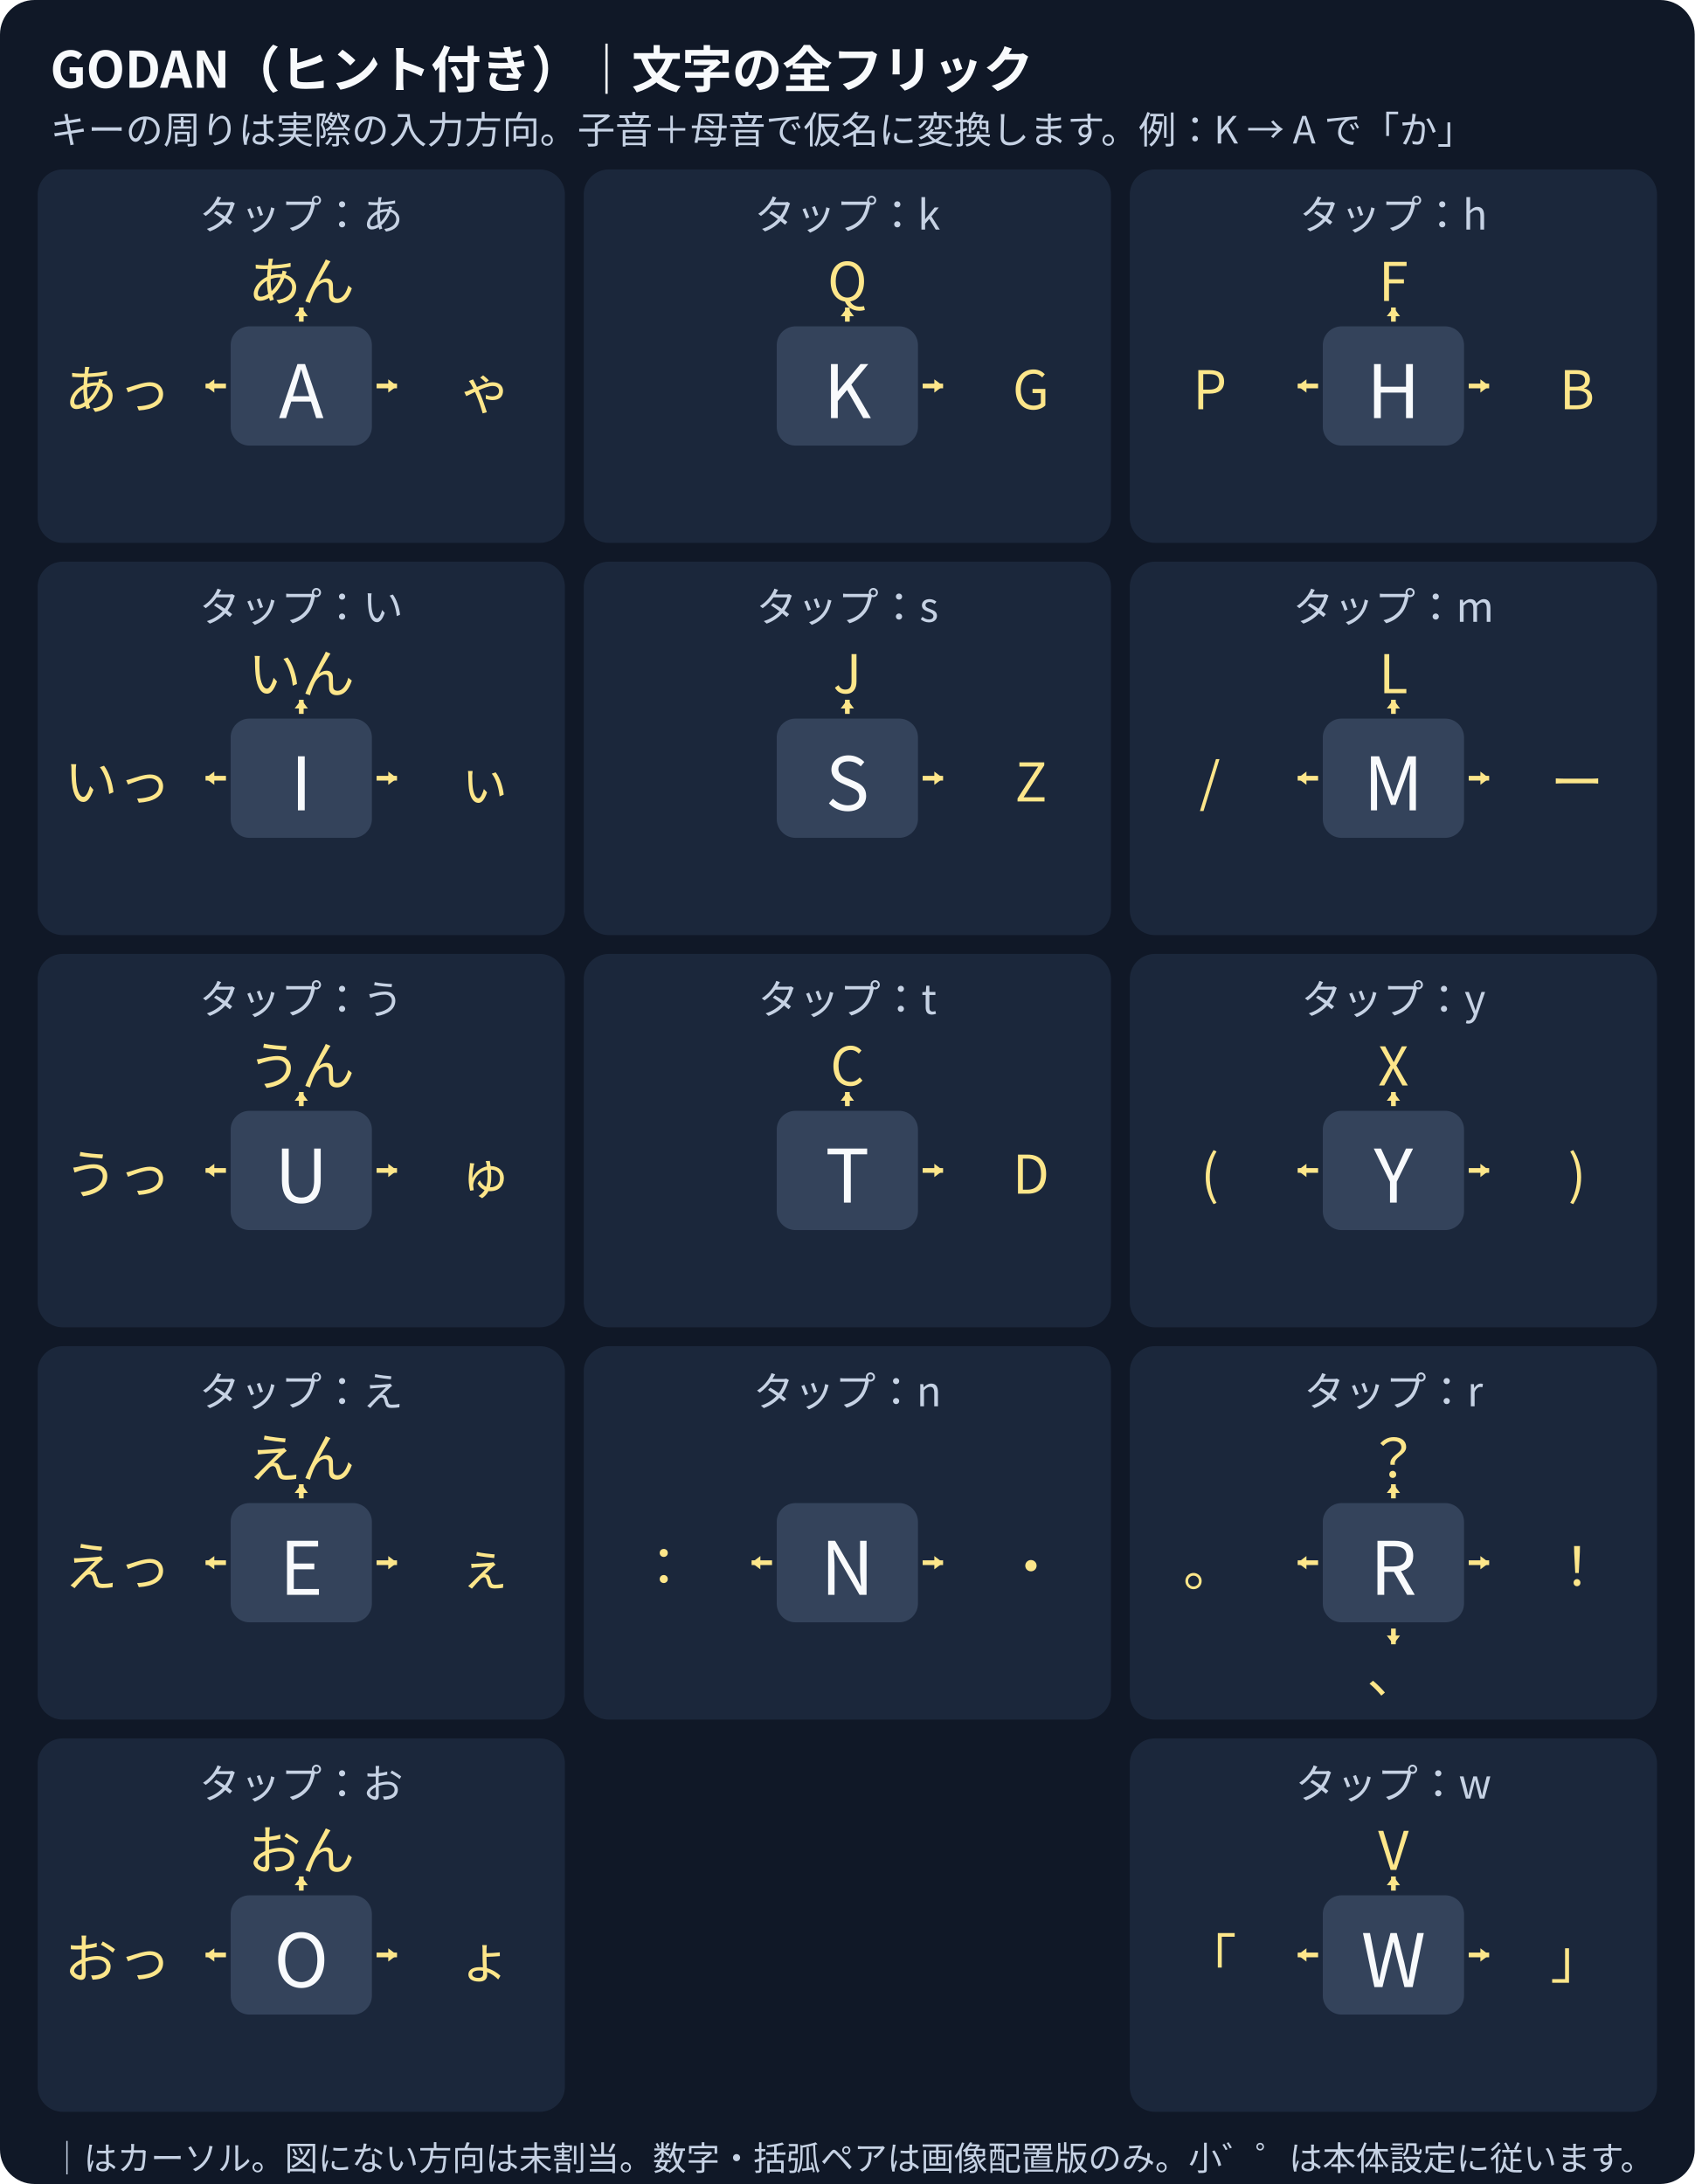
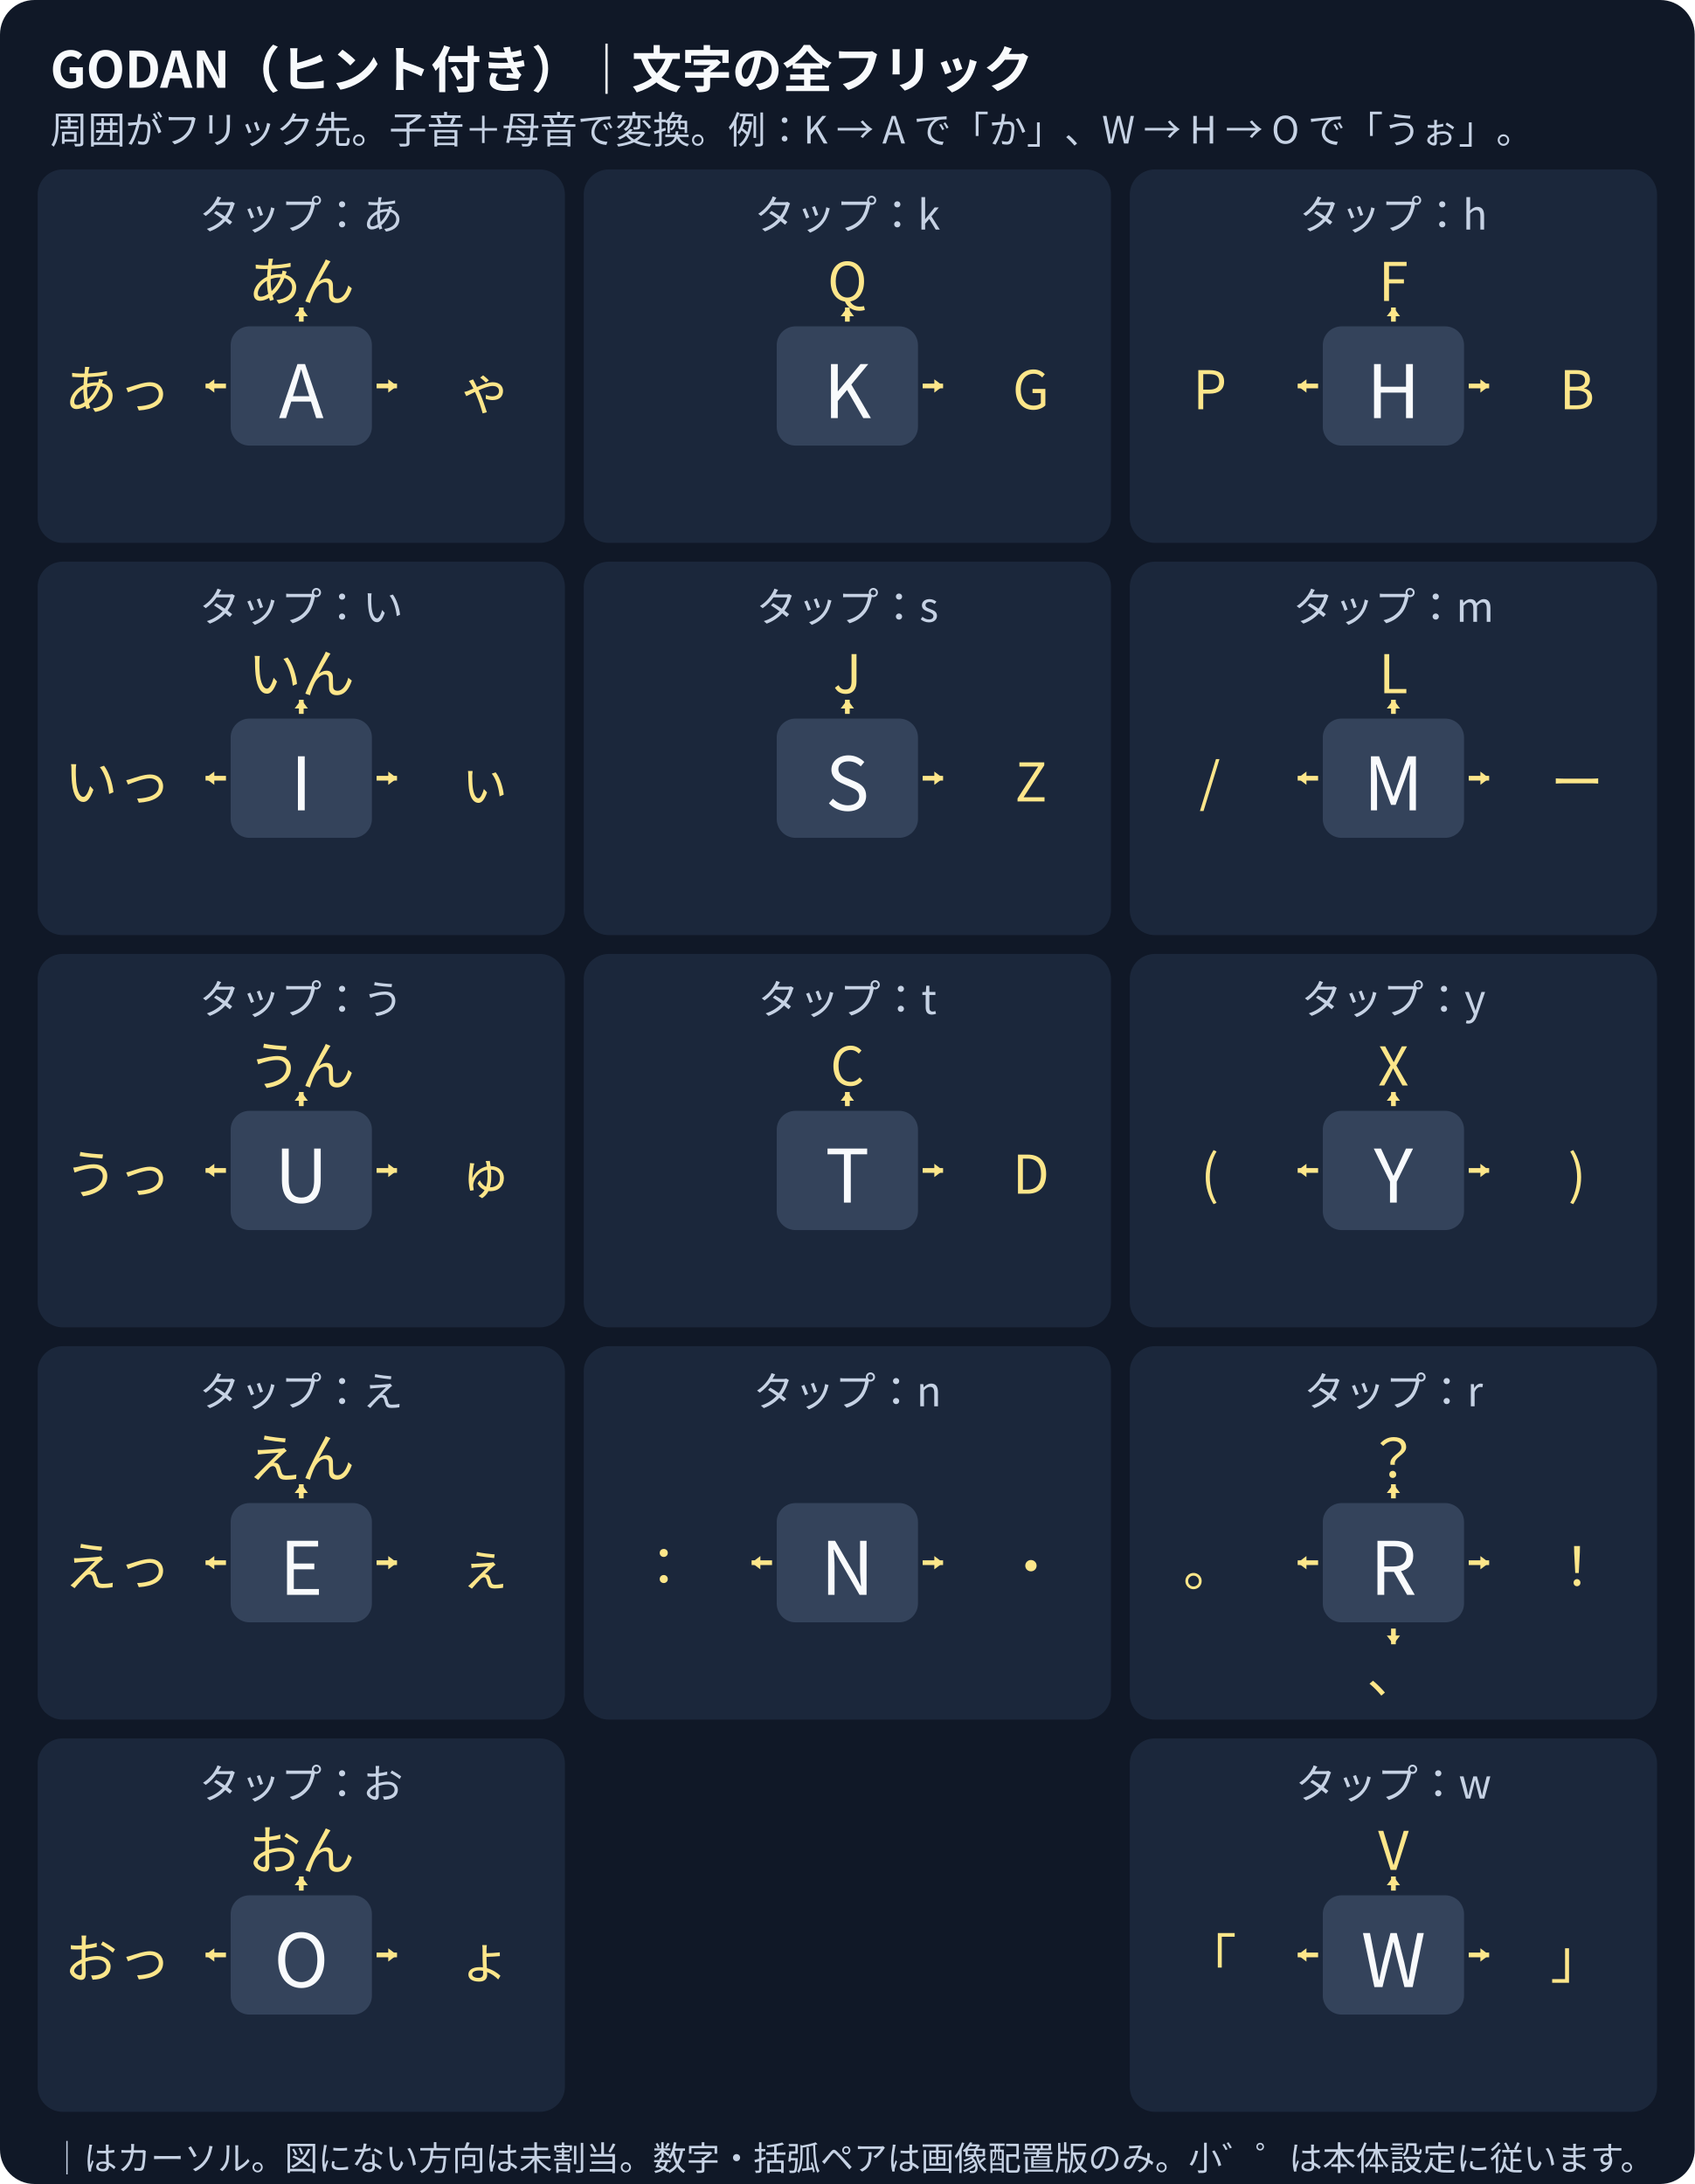
<svg xmlns="http://www.w3.org/2000/svg" width="1080" height="1392" viewBox="0 0 1080 1392" role="img" aria-labelledby="title description">
  <rect width="1080" height="1392" rx="22" fill="#101827" />
  <g font-family="Noto Sans CJK JP, Noto Sans JP, sans-serif">
    <text x="32" y="42" text-anchor="start" dominant-baseline="central" font-size="32" font-weight="700" fill="#f8fafc">GODAN（ヒント付き）｜文字の全フリック</text>
-     <text x="32" y="81" text-anchor="start" dominant-baseline="central" font-size="24" font-weight="400" fill="#c6d2e4">キーの周りは実際の入力方向。子音＋母音で仮名に変換します。例：K → A で「か」</text>
+     <text x="32" y="81" text-anchor="start" dominant-baseline="central" font-size="24" font-weight="400" fill="#c6d2e4">周囲がフリック先。子音＋母音で変換。例：K → A で「か」、W → H → O で「うぉ」。</text>
    <rect x="24" y="108" width="336" height="238" rx="16" fill="#1b273b" />
    <text x="192" y="135" text-anchor="middle" dominant-baseline="central" font-size="26" font-weight="400" fill="#c6d2e4">タップ：あ</text>
    <rect x="147" y="208" width="90" height="76" rx="12" fill="#34435b" />
    <text x="192" y="246" text-anchor="middle" dominant-baseline="central" font-size="47" font-weight="400" fill="#f8fafc">A</text>
    <g data-source="godan-flick-hints.json" data-key-index="4" data-direction="left">
      <text x="75" y="246" text-anchor="middle" dominant-baseline="central" font-size="34" font-weight="400" fill="#fde68a">あっ</text>
      <path d="M 144 246 L 131 246" stroke="#fde68a" stroke-width="3" fill="none" />
      <polygon points="131,246 136.573,241.764 136.573,250.236" fill="#fde68a" />
    </g>
    <g data-source="godan-flick-hints.json" data-key-index="4" data-direction="top">
      <text x="192" y="177" text-anchor="middle" dominant-baseline="central" font-size="34" font-weight="400" fill="#fde68a">あん</text>
      <path d="M 192 205 L 192 196" stroke="#fde68a" stroke-width="3" fill="none" />
      <polygon points="192,196 196.236,201.573 187.764,201.573" fill="#fde68a" />
    </g>
    <g data-source="godan-flick-hints.json" data-key-index="4" data-direction="right">
      <text x="309" y="246" text-anchor="middle" dominant-baseline="central" font-size="34" font-weight="400" fill="#fde68a">ゃ</text>
      <path d="M 240 246 L 253 246" stroke="#fde68a" stroke-width="3" fill="none" />
      <polygon points="253,246 247.427,250.236 247.427,241.764" fill="#fde68a" />
    </g>
    <rect x="24" y="358" width="336" height="238" rx="16" fill="#1b273b" />
    <text x="192" y="385" text-anchor="middle" dominant-baseline="central" font-size="26" font-weight="400" fill="#c6d2e4">タップ：い</text>
    <rect x="147" y="458" width="90" height="76" rx="12" fill="#34435b" />
    <text x="192" y="496" text-anchor="middle" dominant-baseline="central" font-size="47" font-weight="400" fill="#f8fafc">I</text>
    <g data-source="godan-flick-hints.json" data-key-index="5" data-direction="left">
      <text x="75" y="496" text-anchor="middle" dominant-baseline="central" font-size="34" font-weight="400" fill="#fde68a">いっ</text>
      <path d="M 144 496 L 131 496" stroke="#fde68a" stroke-width="3" fill="none" />
      <polygon points="131,496 136.573,491.764 136.573,500.236" fill="#fde68a" />
    </g>
    <g data-source="godan-flick-hints.json" data-key-index="5" data-direction="top">
      <text x="192" y="427" text-anchor="middle" dominant-baseline="central" font-size="34" font-weight="400" fill="#fde68a">いん</text>
      <path d="M 192 455 L 192 446" stroke="#fde68a" stroke-width="3" fill="none" />
      <polygon points="192,446 196.236,451.573 187.764,451.573" fill="#fde68a" />
    </g>
    <g data-source="godan-flick-hints.json" data-key-index="5" data-direction="right">
      <text x="309" y="496" text-anchor="middle" dominant-baseline="central" font-size="34" font-weight="400" fill="#fde68a">ぃ</text>
      <path d="M 240 496 L 253 496" stroke="#fde68a" stroke-width="3" fill="none" />
      <polygon points="253,496 247.427,500.236 247.427,491.764" fill="#fde68a" />
    </g>
    <rect x="24" y="608" width="336" height="238" rx="16" fill="#1b273b" />
    <text x="192" y="635" text-anchor="middle" dominant-baseline="central" font-size="26" font-weight="400" fill="#c6d2e4">タップ：う</text>
    <rect x="147" y="708" width="90" height="76" rx="12" fill="#34435b" />
    <text x="192" y="746" text-anchor="middle" dominant-baseline="central" font-size="47" font-weight="400" fill="#f8fafc">U</text>
    <g data-source="godan-flick-hints.json" data-key-index="6" data-direction="left">
      <text x="75" y="746" text-anchor="middle" dominant-baseline="central" font-size="34" font-weight="400" fill="#fde68a">うっ</text>
      <path d="M 144 746 L 131 746" stroke="#fde68a" stroke-width="3" fill="none" />
      <polygon points="131,746 136.573,741.764 136.573,750.236" fill="#fde68a" />
    </g>
    <g data-source="godan-flick-hints.json" data-key-index="6" data-direction="top">
      <text x="192" y="677" text-anchor="middle" dominant-baseline="central" font-size="34" font-weight="400" fill="#fde68a">うん</text>
      <path d="M 192 705 L 192 696" stroke="#fde68a" stroke-width="3" fill="none" />
      <polygon points="192,696 196.236,701.573 187.764,701.573" fill="#fde68a" />
    </g>
    <g data-source="godan-flick-hints.json" data-key-index="6" data-direction="right">
      <text x="309" y="746" text-anchor="middle" dominant-baseline="central" font-size="34" font-weight="400" fill="#fde68a">ゅ</text>
      <path d="M 240 746 L 253 746" stroke="#fde68a" stroke-width="3" fill="none" />
      <polygon points="253,746 247.427,750.236 247.427,741.764" fill="#fde68a" />
    </g>
    <rect x="24" y="858" width="336" height="238" rx="16" fill="#1b273b" />
    <text x="192" y="885" text-anchor="middle" dominant-baseline="central" font-size="26" font-weight="400" fill="#c6d2e4">タップ：え</text>
    <rect x="147" y="958" width="90" height="76" rx="12" fill="#34435b" />
    <text x="192" y="996" text-anchor="middle" dominant-baseline="central" font-size="47" font-weight="400" fill="#f8fafc">E</text>
    <g data-source="godan-flick-hints.json" data-key-index="7" data-direction="left">
      <text x="75" y="996" text-anchor="middle" dominant-baseline="central" font-size="34" font-weight="400" fill="#fde68a">えっ</text>
      <path d="M 144 996 L 131 996" stroke="#fde68a" stroke-width="3" fill="none" />
      <polygon points="131,996 136.573,991.764 136.573,1000.24" fill="#fde68a" />
    </g>
    <g data-source="godan-flick-hints.json" data-key-index="7" data-direction="top">
      <text x="192" y="927" text-anchor="middle" dominant-baseline="central" font-size="34" font-weight="400" fill="#fde68a">えん</text>
      <path d="M 192 955 L 192 946" stroke="#fde68a" stroke-width="3" fill="none" />
      <polygon points="192,946 196.236,951.573 187.764,951.573" fill="#fde68a" />
    </g>
    <g data-source="godan-flick-hints.json" data-key-index="7" data-direction="right">
      <text x="309" y="996" text-anchor="middle" dominant-baseline="central" font-size="34" font-weight="400" fill="#fde68a">ぇ</text>
      <path d="M 240 996 L 253 996" stroke="#fde68a" stroke-width="3" fill="none" />
      <polygon points="253,996 247.427,1000.24 247.427,991.764" fill="#fde68a" />
    </g>
    <rect x="24" y="1108" width="336" height="238" rx="16" fill="#1b273b" />
    <text x="192" y="1135" text-anchor="middle" dominant-baseline="central" font-size="26" font-weight="400" fill="#c6d2e4">タップ：お</text>
    <rect x="147" y="1208" width="90" height="76" rx="12" fill="#34435b" />
    <text x="192" y="1246" text-anchor="middle" dominant-baseline="central" font-size="47" font-weight="400" fill="#f8fafc">O</text>
    <g data-source="godan-flick-hints.json" data-key-index="8" data-direction="left">
      <text x="75" y="1246" text-anchor="middle" dominant-baseline="central" font-size="34" font-weight="400" fill="#fde68a">おっ</text>
      <path d="M 144 1246 L 131 1246" stroke="#fde68a" stroke-width="3" fill="none" />
      <polygon points="131,1246 136.573,1241.76 136.573,1250.24" fill="#fde68a" />
    </g>
    <g data-source="godan-flick-hints.json" data-key-index="8" data-direction="top">
      <text x="192" y="1177" text-anchor="middle" dominant-baseline="central" font-size="34" font-weight="400" fill="#fde68a">おん</text>
      <path d="M 192 1205 L 192 1196" stroke="#fde68a" stroke-width="3" fill="none" />
      <polygon points="192,1196 196.236,1201.57 187.764,1201.57" fill="#fde68a" />
    </g>
    <g data-source="godan-flick-hints.json" data-key-index="8" data-direction="right">
      <text x="309" y="1246" text-anchor="middle" dominant-baseline="central" font-size="34" font-weight="400" fill="#fde68a">ょ</text>
      <path d="M 240 1246 L 253 1246" stroke="#fde68a" stroke-width="3" fill="none" />
      <polygon points="253,1246 247.427,1250.24 247.427,1241.76" fill="#fde68a" />
    </g>
    <rect x="372" y="108" width="336" height="238" rx="16" fill="#1b273b" />
    <text x="540" y="135" text-anchor="middle" dominant-baseline="central" font-size="26" font-weight="400" fill="#c6d2e4">タップ：k</text>
    <rect x="495" y="208" width="90" height="76" rx="12" fill="#34435b" />
    <text x="540" y="246" text-anchor="middle" dominant-baseline="central" font-size="47" font-weight="400" fill="#f8fafc">K</text>
    <g data-source="godan-flick-hints.json" data-key-index="9" data-direction="top">
      <text x="540" y="177" text-anchor="middle" dominant-baseline="central" font-size="34" font-weight="400" fill="#fde68a">Q</text>
      <path d="M 540 205 L 540 196" stroke="#fde68a" stroke-width="3" fill="none" />
      <polygon points="540,196 544.236,201.573 535.764,201.573" fill="#fde68a" />
    </g>
    <g data-source="godan-flick-hints.json" data-key-index="9" data-direction="right">
      <text x="657" y="246" text-anchor="middle" dominant-baseline="central" font-size="34" font-weight="400" fill="#fde68a">G</text>
      <path d="M 588 246 L 601 246" stroke="#fde68a" stroke-width="3" fill="none" />
      <polygon points="601,246 595.427,250.236 595.427,241.764" fill="#fde68a" />
    </g>
    <rect x="372" y="358" width="336" height="238" rx="16" fill="#1b273b" />
    <text x="540" y="385" text-anchor="middle" dominant-baseline="central" font-size="26" font-weight="400" fill="#c6d2e4">タップ：s</text>
    <rect x="495" y="458" width="90" height="76" rx="12" fill="#34435b" />
    <text x="540" y="496" text-anchor="middle" dominant-baseline="central" font-size="47" font-weight="400" fill="#f8fafc">S</text>
    <g data-source="godan-flick-hints.json" data-key-index="10" data-direction="top">
      <text x="540" y="427" text-anchor="middle" dominant-baseline="central" font-size="34" font-weight="400" fill="#fde68a">J</text>
      <path d="M 540 455 L 540 446" stroke="#fde68a" stroke-width="3" fill="none" />
      <polygon points="540,446 544.236,451.573 535.764,451.573" fill="#fde68a" />
    </g>
    <g data-source="godan-flick-hints.json" data-key-index="10" data-direction="right">
      <text x="657" y="496" text-anchor="middle" dominant-baseline="central" font-size="34" font-weight="400" fill="#fde68a">Z</text>
      <path d="M 588 496 L 601 496" stroke="#fde68a" stroke-width="3" fill="none" />
      <polygon points="601,496 595.427,500.236 595.427,491.764" fill="#fde68a" />
    </g>
    <rect x="372" y="608" width="336" height="238" rx="16" fill="#1b273b" />
    <text x="540" y="635" text-anchor="middle" dominant-baseline="central" font-size="26" font-weight="400" fill="#c6d2e4">タップ：t</text>
    <rect x="495" y="708" width="90" height="76" rx="12" fill="#34435b" />
    <text x="540" y="746" text-anchor="middle" dominant-baseline="central" font-size="47" font-weight="400" fill="#f8fafc">T</text>
    <g data-source="godan-flick-hints.json" data-key-index="11" data-direction="top">
      <text x="540" y="677" text-anchor="middle" dominant-baseline="central" font-size="34" font-weight="400" fill="#fde68a">C</text>
      <path d="M 540 705 L 540 696" stroke="#fde68a" stroke-width="3" fill="none" />
      <polygon points="540,696 544.236,701.573 535.764,701.573" fill="#fde68a" />
    </g>
    <g data-source="godan-flick-hints.json" data-key-index="11" data-direction="right">
      <text x="657" y="746" text-anchor="middle" dominant-baseline="central" font-size="34" font-weight="400" fill="#fde68a">D</text>
      <path d="M 588 746 L 601 746" stroke="#fde68a" stroke-width="3" fill="none" />
      <polygon points="601,746 595.427,750.236 595.427,741.764" fill="#fde68a" />
    </g>
    <rect x="372" y="858" width="336" height="238" rx="16" fill="#1b273b" />
    <text x="540" y="885" text-anchor="middle" dominant-baseline="central" font-size="26" font-weight="400" fill="#c6d2e4">タップ：n</text>
    <rect x="495" y="958" width="90" height="76" rx="12" fill="#34435b" />
    <text x="540" y="996" text-anchor="middle" dominant-baseline="central" font-size="47" font-weight="400" fill="#f8fafc">N</text>
    <g data-source="godan-flick-hints.json" data-key-index="12" data-direction="left">
      <text x="423" y="996" text-anchor="middle" dominant-baseline="central" font-size="34" font-weight="400" fill="#fde68a">：</text>
      <path d="M 492 996 L 479 996" stroke="#fde68a" stroke-width="3" fill="none" />
      <polygon points="479,996 484.573,991.764 484.573,1000.24" fill="#fde68a" />
    </g>
    <g data-source="godan-flick-hints.json" data-key-index="12" data-direction="right">
      <text x="657" y="996" text-anchor="middle" dominant-baseline="central" font-size="34" font-weight="400" fill="#fde68a">・</text>
      <path d="M 588 996 L 601 996" stroke="#fde68a" stroke-width="3" fill="none" />
      <polygon points="601,996 595.427,1000.24 595.427,991.764" fill="#fde68a" />
    </g>
    <rect x="720" y="108" width="336" height="238" rx="16" fill="#1b273b" />
    <text x="888" y="135" text-anchor="middle" dominant-baseline="central" font-size="26" font-weight="400" fill="#c6d2e4">タップ：h</text>
    <rect x="843" y="208" width="90" height="76" rx="12" fill="#34435b" />
    <text x="888" y="246" text-anchor="middle" dominant-baseline="central" font-size="47" font-weight="400" fill="#f8fafc">H</text>
    <g data-source="godan-flick-hints.json" data-key-index="14" data-direction="left">
      <text x="771" y="246" text-anchor="middle" dominant-baseline="central" font-size="34" font-weight="400" fill="#fde68a">P</text>
      <path d="M 840 246 L 827 246" stroke="#fde68a" stroke-width="3" fill="none" />
      <polygon points="827,246 832.573,241.764 832.573,250.236" fill="#fde68a" />
    </g>
    <g data-source="godan-flick-hints.json" data-key-index="14" data-direction="top">
      <text x="888" y="177" text-anchor="middle" dominant-baseline="central" font-size="34" font-weight="400" fill="#fde68a">F</text>
      <path d="M 888 205 L 888 196" stroke="#fde68a" stroke-width="3" fill="none" />
      <polygon points="888,196 892.236,201.573 883.764,201.573" fill="#fde68a" />
    </g>
    <g data-source="godan-flick-hints.json" data-key-index="14" data-direction="right">
      <text x="1005" y="246" text-anchor="middle" dominant-baseline="central" font-size="34" font-weight="400" fill="#fde68a">B</text>
      <path d="M 936 246 L 949 246" stroke="#fde68a" stroke-width="3" fill="none" />
      <polygon points="949,246 943.427,250.236 943.427,241.764" fill="#fde68a" />
    </g>
    <rect x="720" y="358" width="336" height="238" rx="16" fill="#1b273b" />
    <text x="888" y="385" text-anchor="middle" dominant-baseline="central" font-size="26" font-weight="400" fill="#c6d2e4">タップ：m</text>
    <rect x="843" y="458" width="90" height="76" rx="12" fill="#34435b" />
    <text x="888" y="496" text-anchor="middle" dominant-baseline="central" font-size="47" font-weight="400" fill="#f8fafc">M</text>
    <g data-source="godan-flick-hints.json" data-key-index="15" data-direction="left">
      <text x="771" y="496" text-anchor="middle" dominant-baseline="central" font-size="34" font-weight="400" fill="#fde68a">/</text>
      <path d="M 840 496 L 827 496" stroke="#fde68a" stroke-width="3" fill="none" />
      <polygon points="827,496 832.573,491.764 832.573,500.236" fill="#fde68a" />
    </g>
    <g data-source="godan-flick-hints.json" data-key-index="15" data-direction="top">
      <text x="888" y="427" text-anchor="middle" dominant-baseline="central" font-size="34" font-weight="400" fill="#fde68a">L</text>
      <path d="M 888 455 L 888 446" stroke="#fde68a" stroke-width="3" fill="none" />
      <polygon points="888,446 892.236,451.573 883.764,451.573" fill="#fde68a" />
    </g>
    <g data-source="godan-flick-hints.json" data-key-index="15" data-direction="right">
      <text x="1005" y="496" text-anchor="middle" dominant-baseline="central" font-size="34" font-weight="400" fill="#fde68a">ー</text>
      <path d="M 936 496 L 949 496" stroke="#fde68a" stroke-width="3" fill="none" />
      <polygon points="949,496 943.427,500.236 943.427,491.764" fill="#fde68a" />
    </g>
    <rect x="720" y="608" width="336" height="238" rx="16" fill="#1b273b" />
    <text x="888" y="635" text-anchor="middle" dominant-baseline="central" font-size="26" font-weight="400" fill="#c6d2e4">タップ：y</text>
    <rect x="843" y="708" width="90" height="76" rx="12" fill="#34435b" />
    <text x="888" y="746" text-anchor="middle" dominant-baseline="central" font-size="47" font-weight="400" fill="#f8fafc">Y</text>
    <g data-source="godan-flick-hints.json" data-key-index="16" data-direction="left">
      <text x="771" y="746" text-anchor="middle" dominant-baseline="central" font-size="34" font-weight="400" fill="#fde68a">(</text>
      <path d="M 840 746 L 827 746" stroke="#fde68a" stroke-width="3" fill="none" />
      <polygon points="827,746 832.573,741.764 832.573,750.236" fill="#fde68a" />
    </g>
    <g data-source="godan-flick-hints.json" data-key-index="16" data-direction="top">
      <text x="888" y="677" text-anchor="middle" dominant-baseline="central" font-size="34" font-weight="400" fill="#fde68a">X</text>
      <path d="M 888 705 L 888 696" stroke="#fde68a" stroke-width="3" fill="none" />
      <polygon points="888,696 892.236,701.573 883.764,701.573" fill="#fde68a" />
    </g>
    <g data-source="godan-flick-hints.json" data-key-index="16" data-direction="right">
      <text x="1005" y="746" text-anchor="middle" dominant-baseline="central" font-size="34" font-weight="400" fill="#fde68a">)</text>
      <path d="M 936 746 L 949 746" stroke="#fde68a" stroke-width="3" fill="none" />
      <polygon points="949,746 943.427,750.236 943.427,741.764" fill="#fde68a" />
    </g>
    <rect x="720" y="858" width="336" height="238" rx="16" fill="#1b273b" />
    <text x="888" y="885" text-anchor="middle" dominant-baseline="central" font-size="26" font-weight="400" fill="#c6d2e4">タップ：r</text>
    <rect x="843" y="958" width="90" height="76" rx="12" fill="#34435b" />
    <text x="888" y="996" text-anchor="middle" dominant-baseline="central" font-size="47" font-weight="400" fill="#f8fafc">R</text>
    <g data-source="godan-flick-hints.json" data-key-index="17" data-direction="left">
      <text x="771" y="996" text-anchor="middle" dominant-baseline="central" font-size="34" font-weight="400" fill="#fde68a">。</text>
      <path d="M 840 996 L 827 996" stroke="#fde68a" stroke-width="3" fill="none" />
      <polygon points="827,996 832.573,991.764 832.573,1000.24" fill="#fde68a" />
    </g>
    <g data-source="godan-flick-hints.json" data-key-index="17" data-direction="top">
      <text x="888" y="927" text-anchor="middle" dominant-baseline="central" font-size="34" font-weight="400" fill="#fde68a">？</text>
      <path d="M 888 955 L 888 946" stroke="#fde68a" stroke-width="3" fill="none" />
      <polygon points="888,946 892.236,951.573 883.764,951.573" fill="#fde68a" />
    </g>
    <g data-source="godan-flick-hints.json" data-key-index="17" data-direction="right">
      <text x="1005" y="996" text-anchor="middle" dominant-baseline="central" font-size="34" font-weight="400" fill="#fde68a">！</text>
      <path d="M 936 996 L 949 996" stroke="#fde68a" stroke-width="3" fill="none" />
      <polygon points="949,996 943.427,1000.24 943.427,991.764" fill="#fde68a" />
    </g>
    <g data-source="godan-flick-hints.json" data-key-index="17" data-direction="bottom">
      <text x="888" y="1064" text-anchor="middle" dominant-baseline="central" font-size="34" font-weight="400" fill="#fde68a">、</text>
      <path d="M 888 1038 L 888 1048" stroke="#fde68a" stroke-width="3" fill="none" />
      <polygon points="888,1048 883.764,1042.43 892.236,1042.43" fill="#fde68a" />
    </g>
    <rect x="720" y="1108" width="336" height="238" rx="16" fill="#1b273b" />
    <text x="888" y="1135" text-anchor="middle" dominant-baseline="central" font-size="26" font-weight="400" fill="#c6d2e4">タップ：w</text>
    <rect x="843" y="1208" width="90" height="76" rx="12" fill="#34435b" />
    <text x="888" y="1246" text-anchor="middle" dominant-baseline="central" font-size="47" font-weight="400" fill="#f8fafc">W</text>
    <g data-source="godan-flick-hints.json" data-key-index="18" data-direction="left">
      <text x="771" y="1246" text-anchor="middle" dominant-baseline="central" font-size="34" font-weight="400" fill="#fde68a">「</text>
      <path d="M 840 1246 L 827 1246" stroke="#fde68a" stroke-width="3" fill="none" />
      <polygon points="827,1246 832.573,1241.76 832.573,1250.24" fill="#fde68a" />
    </g>
    <g data-source="godan-flick-hints.json" data-key-index="18" data-direction="top">
      <text x="888" y="1177" text-anchor="middle" dominant-baseline="central" font-size="34" font-weight="400" fill="#fde68a">V</text>
      <path d="M 888 1205 L 888 1196" stroke="#fde68a" stroke-width="3" fill="none" />
      <polygon points="888,1196 892.236,1201.57 883.764,1201.57" fill="#fde68a" />
    </g>
    <g data-source="godan-flick-hints.json" data-key-index="18" data-direction="right">
      <text x="1005" y="1246" text-anchor="middle" dominant-baseline="central" font-size="34" font-weight="400" fill="#fde68a">」</text>
      <path d="M 936 1246 L 949 1246" stroke="#fde68a" stroke-width="3" fill="none" />
      <polygon points="949,1246 943.427,1250.24 943.427,1241.76" fill="#fde68a" />
    </g>
    <text x="32" y="1374" text-anchor="start" dominant-baseline="central" font-size="21.336" font-weight="400" fill="#c6d2e4">│はカーソル。図にない方向は未割当。数字・括弧ペアは画像配置版のみ。小゛゜は本体設定に従います。</text>
  </g>
</svg>
